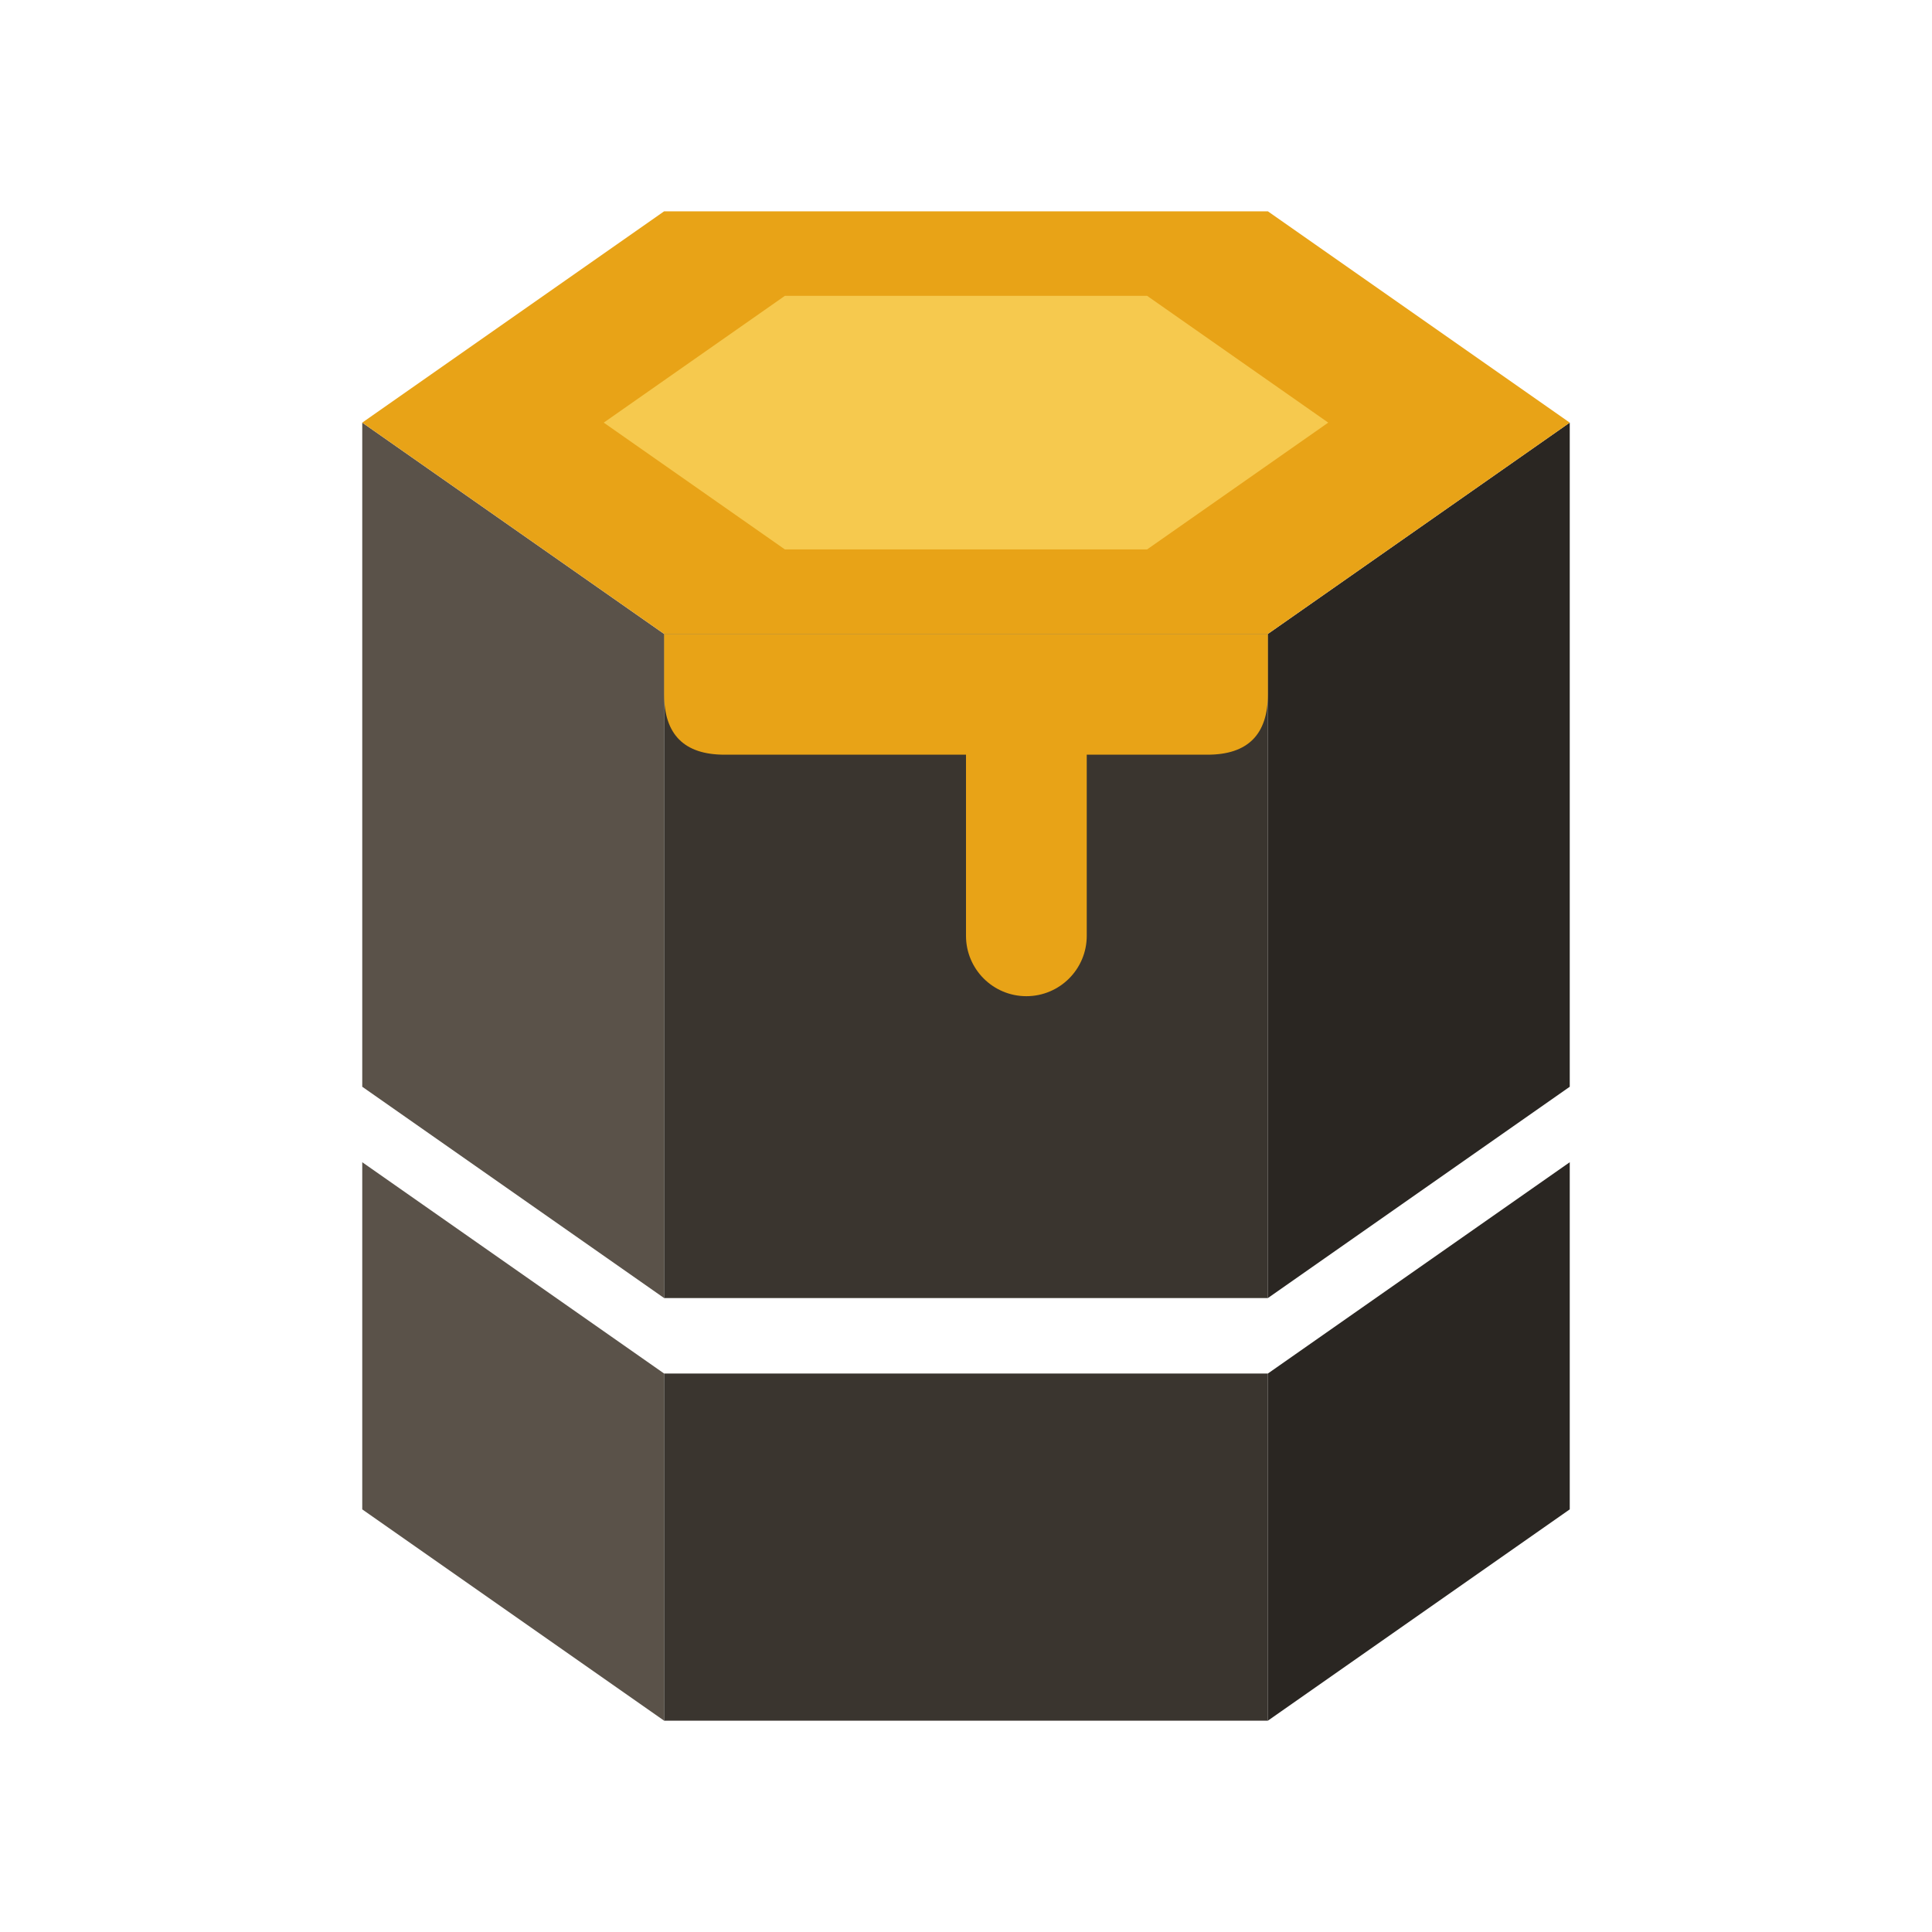
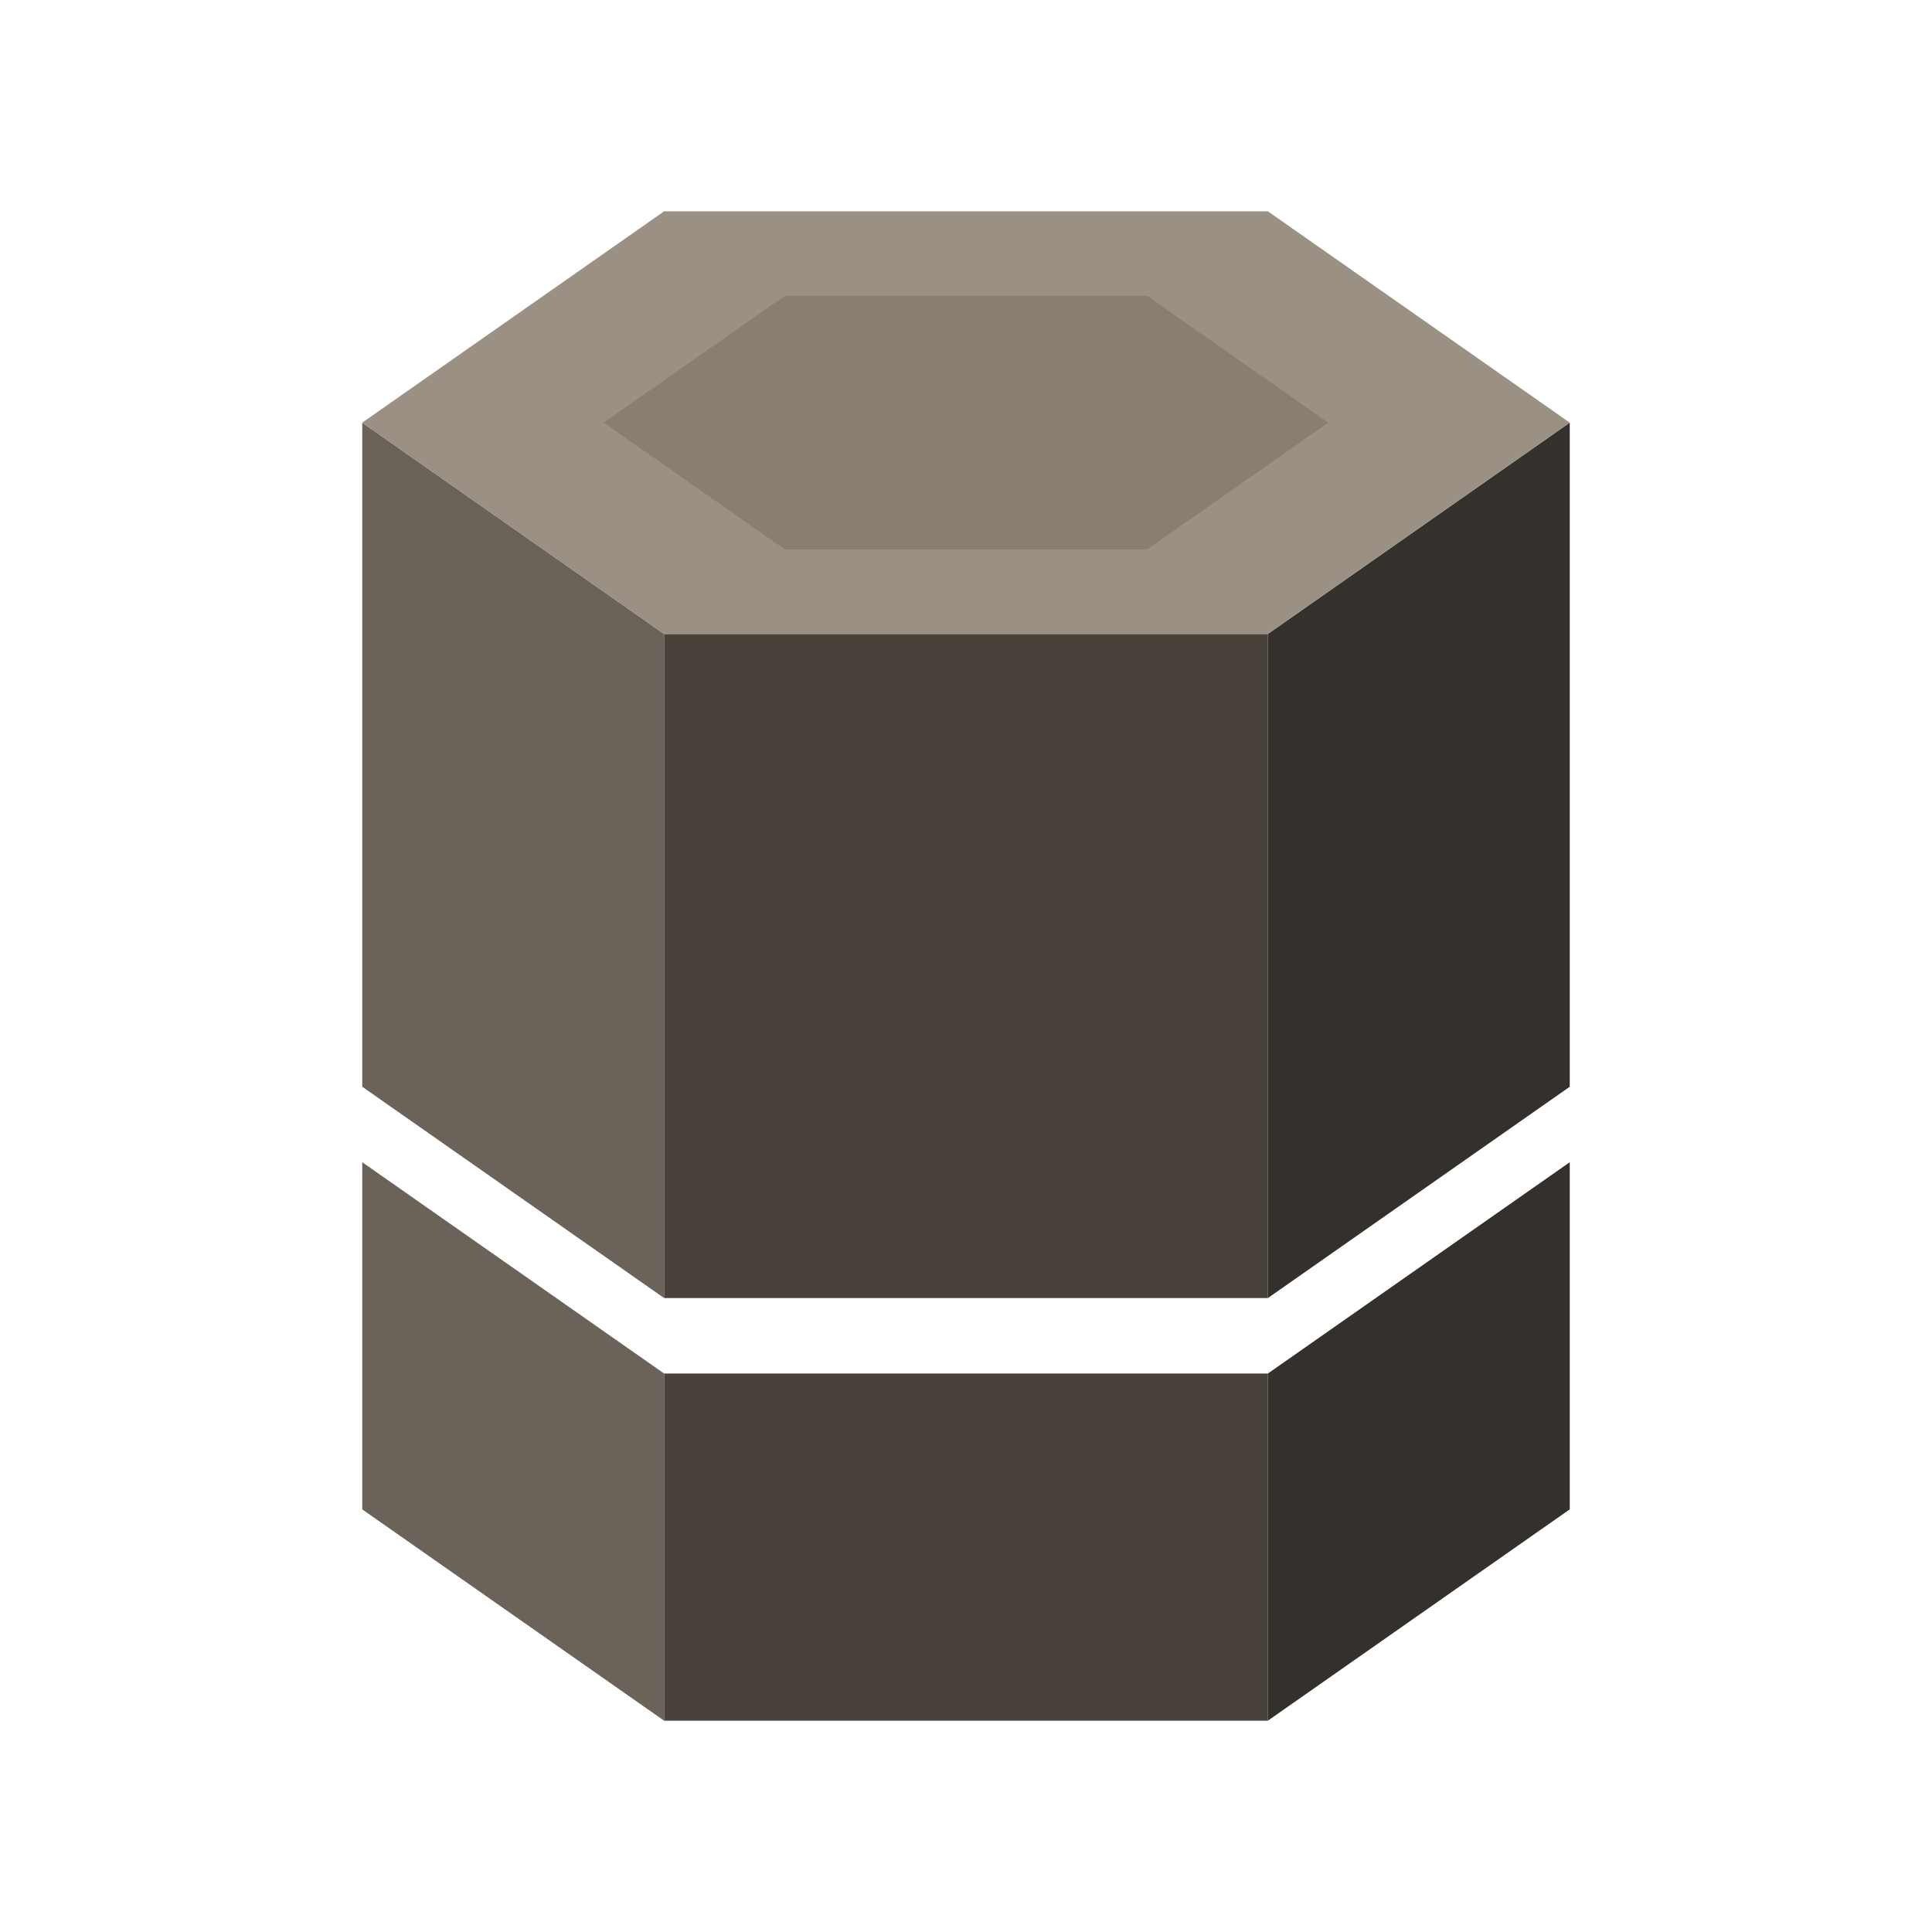
<svg xmlns="http://www.w3.org/2000/svg" viewBox="0 0 64 64" width="64" height="64">
-   <path fill="#5a5249" d="M12 14 L22 21 V43 L12 36 Z" />
-   <path fill="#3a352f" d="M22 21 H42 V43 H22 Z" />
-   <path fill="#2a2622" d="M42 21 L52 14 V36 L42 43 Z" />
-   <path fill="#5a5249" d="M12 38.5 L22 45.5 V57 L12 50 Z" />
-   <path fill="#3a352f" d="M22 45.5 H42 V57 H22 Z" />
-   <path fill="#2a2622" d="M42 45.5 L52 38.5 V50 L42 57 Z" />
-   <path fill="#e8a317" d="M12 14 L22 7 H42 L52 14 L42 21 H22 Z" />
-   <path fill="#f6c94e" d="M20 14 L26 9.8 H38 L44 14 L38 18.2 H26 Z" />
-   <path fill="#e8a317" d="M22 21 H42 V23 Q42 25 40 25 H36 V31 A2 2 0 0 1 32 31 V25 H24 Q22 25 22 23 Z" />
+   <path fill="#6b6259" d="M12 14 L22 21 V43 L12 36 Z" />
+   <path fill="#48423b" d="M22 21 H42 V43 H22 Z" />
+   <path fill="#34302b" d="M42 21 L52 14 V36 L42 43 Z" />
+   <path fill="#6b6259" d="M12 38.5 L22 45.5 V57 L12 50 Z" />
+   <path fill="#48423b" d="M22 45.5 H42 V57 H22 Z" />
+   <path fill="#34302b" d="M42 45.5 L52 38.5 V50 L42 57 Z" />
+   <path fill="#9a9083" d="M12 14 L22 7 H42 L52 14 L42 21 H22 Z" />
+   <path fill="#887e72" d="M20 14 L26 9.8 H38 L44 14 L38 18.2 H26 Z" />
</svg>
